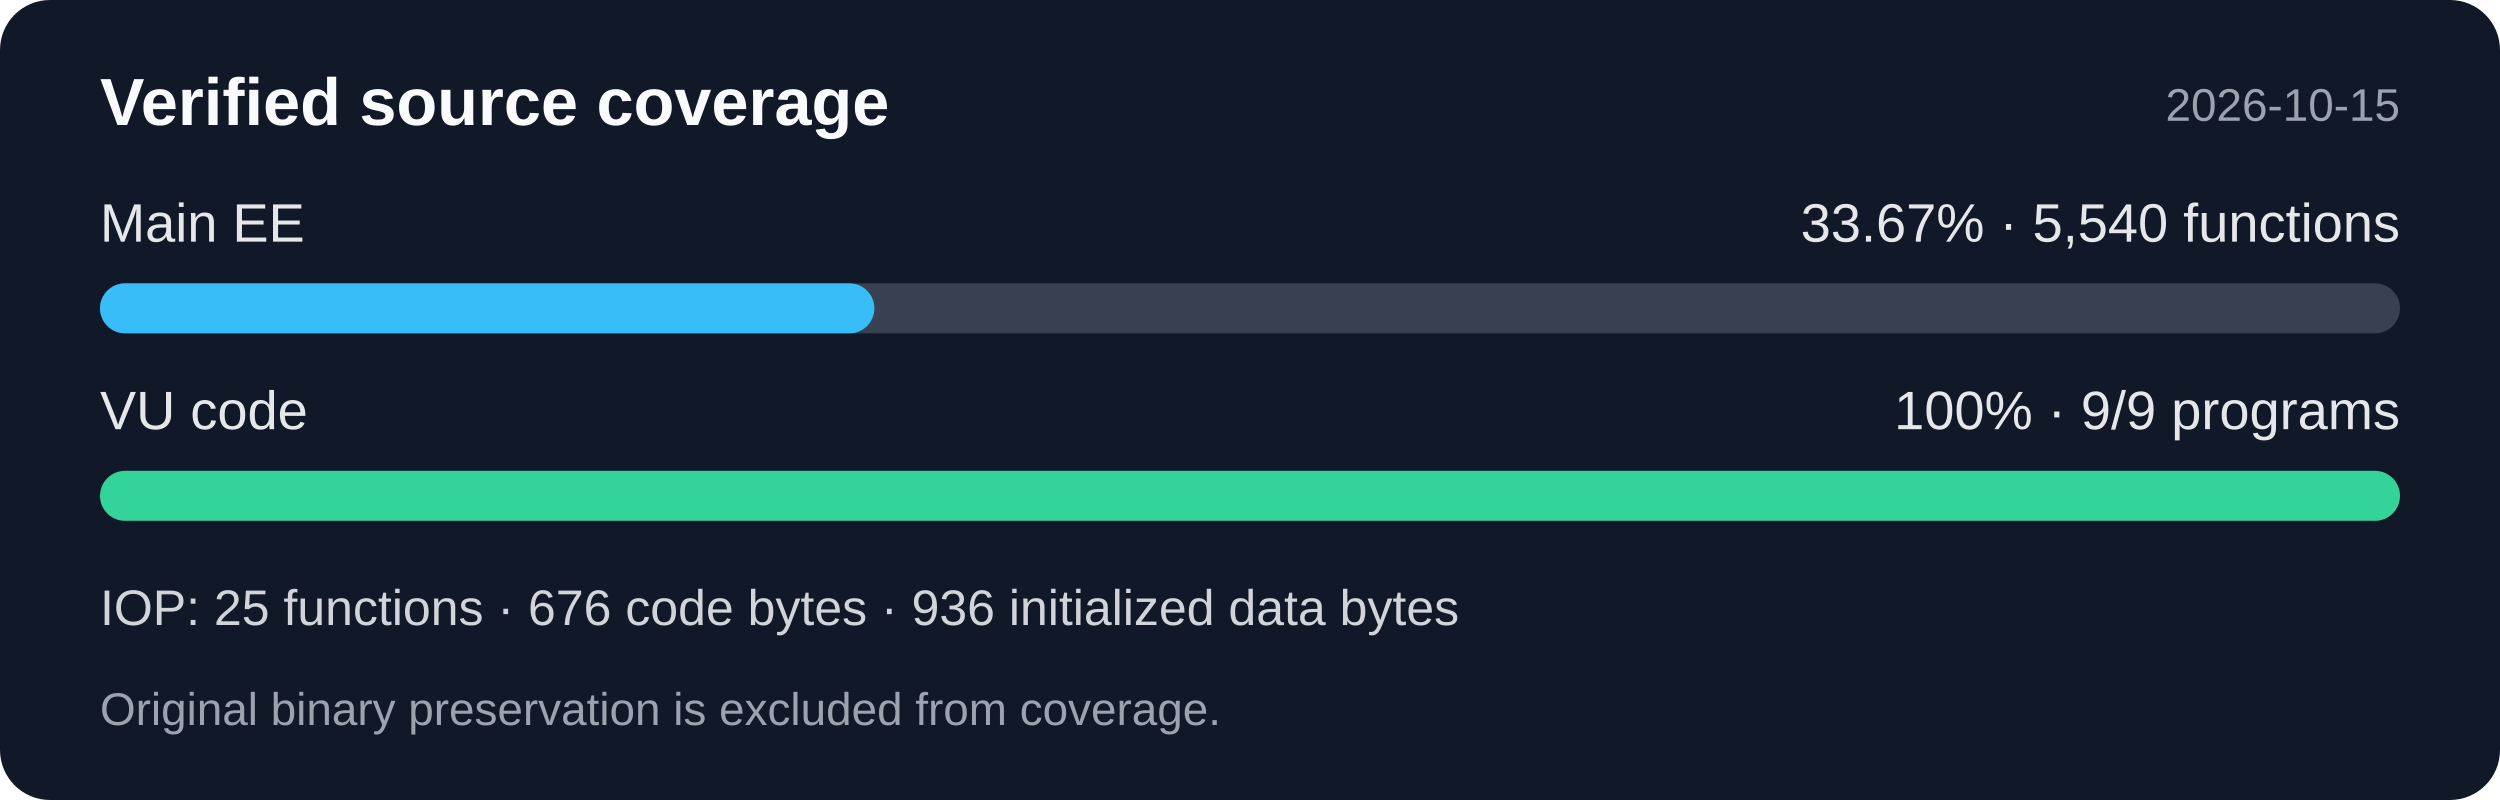
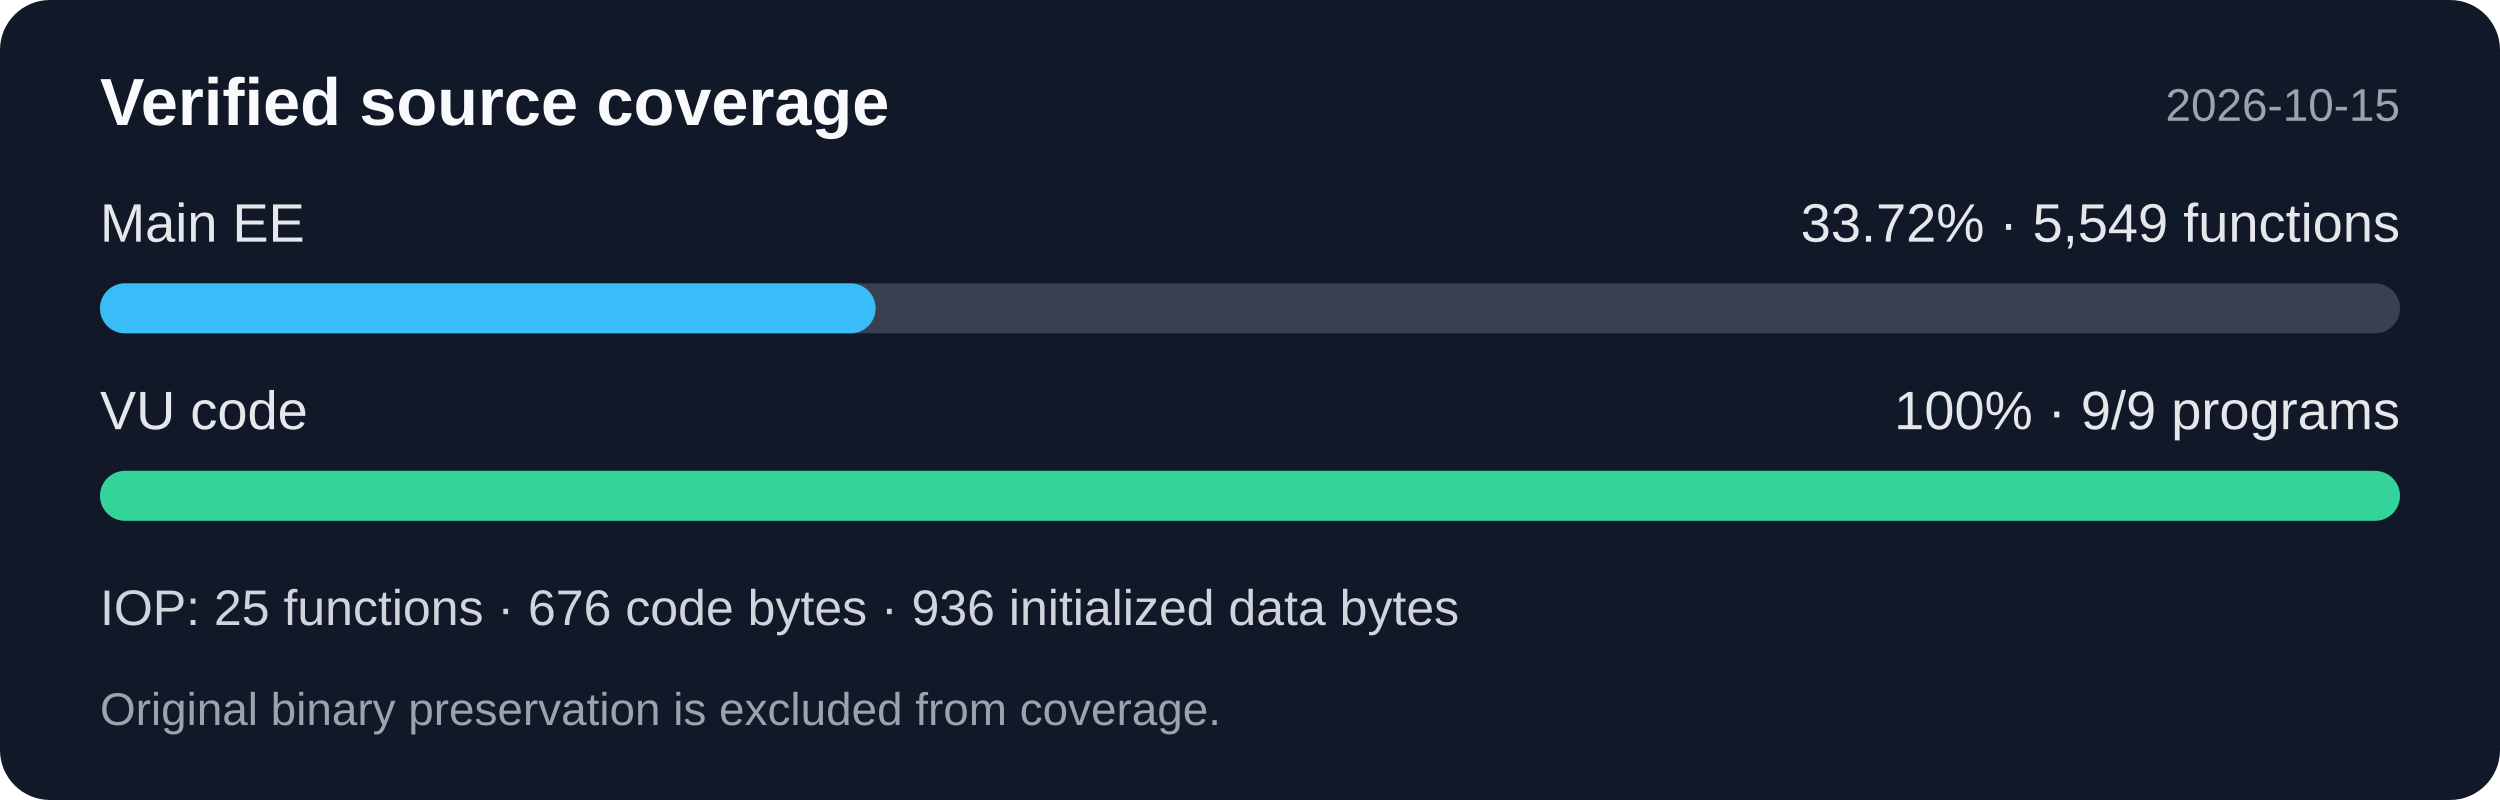
<svg xmlns="http://www.w3.org/2000/svg" width="600" height="192" viewBox="0 0 600 192" role="img" aria-labelledby="title desc">
  <rect width="600" height="192" rx="12" fill="#111827" />
  <g font-family="Segoe UI,Arial,sans-serif">
    <text x="24" y="30" fill="#f9fafb" font-size="16" font-weight="600">Verified source coverage</text>
    <text x="576" y="29" fill="#9ca3af" font-size="11" text-anchor="end">2026-10-15</text>
    <text x="24" y="58" fill="#e5e7eb" font-size="13">Main EE</text>
-     <text x="576" y="58" fill="#e5e7eb" font-size="13" text-anchor="end">33.67% · 5,540 functions</text>
+     <text x="576" y="58" fill="#e5e7eb" font-size="13" text-anchor="end">33.72% · 5,549 functions</text>
    <rect x="24" y="68" width="552" height="12" rx="6" fill="#374151" />
-     <rect x="24" y="68" width="185.856" height="12" rx="6" fill="#38bdf8" />
+     <rect x="24" y="68" width="186.15" height="12" rx="6" fill="#38bdf8" />
    <text x="24" y="103" fill="#e5e7eb" font-size="13">VU code</text>
    <text x="576" y="103" fill="#e5e7eb" font-size="13" text-anchor="end">100% · 9/9 programs</text>
    <rect x="24" y="113" width="552" height="12" rx="6" fill="#34d399" />
    <text x="24" y="150" fill="#d1d5db" font-size="12">IOP: 25 functions · 676 code bytes · 936 initialized data bytes</text>
    <text x="24" y="174" fill="#9ca3af" font-size="11">Original binary preservation is excluded from coverage.</text>
  </g>
</svg>
